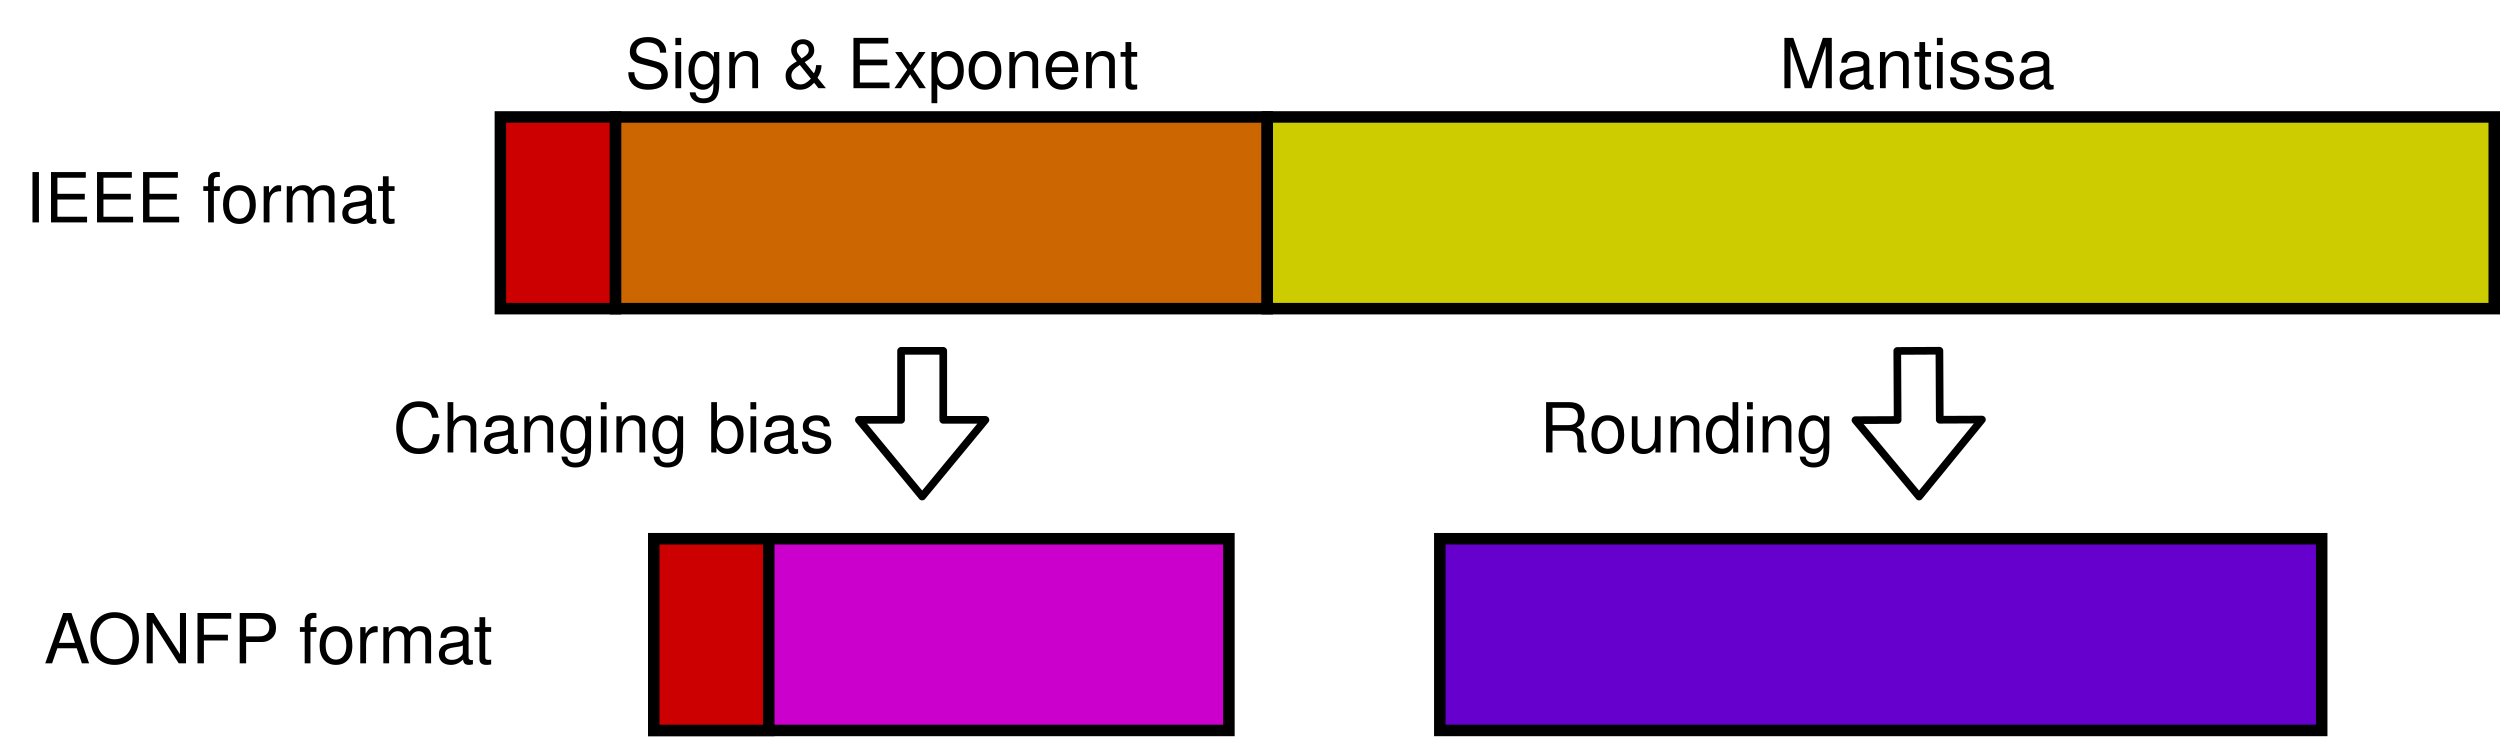
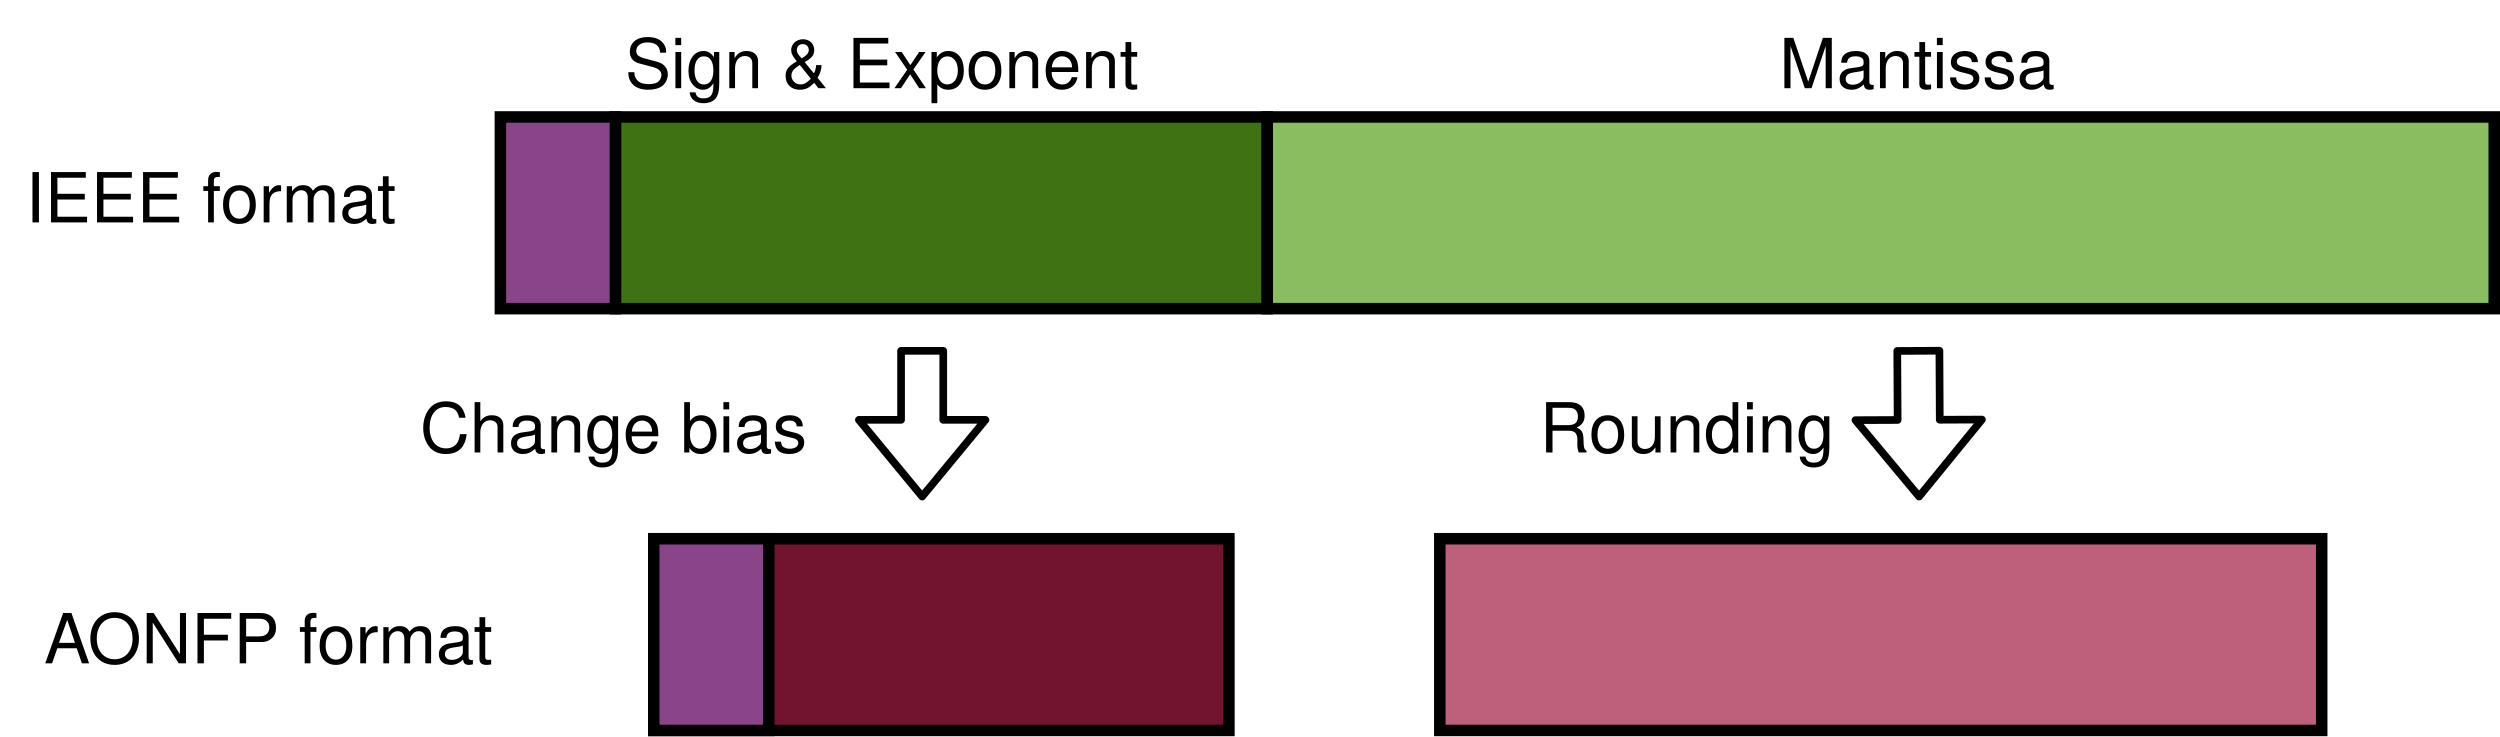
- <svg xmlns="http://www.w3.org/2000/svg" version="1.1" width="652px" height="192px" viewBox="-0.5 -0.5 652 192" content="&lt;mxfile host=&quot;app.diagrams.net&quot; modified=&quot;2020-07-18T05:19:45.065Z&quot; agent=&quot;5.0 (Windows NT 10.0; Win64; x64) AppleWebKit/537.36 (KHTML, like Gecko) Chrome/83.0.41.116 Safari/537.36&quot; etag=&quot;Os8R2yT2j6b-PJiyrW01&quot; version=&quot;13.4.6&quot; type=&quot;onedrive&quot;&gt;&lt;diagram id=&quot;PLtFvwDe-4KM7M8PhVH9&quot; name=&quot;Page-1&quot;&gt;5ZhPk5owGMY/Dcd2IBHFo6Lb3YPtztqZTo8pRMg0ECbEBf30TSSg/HG1UxY77sWJT5I35PeE5A0GdKP8C0dJuGI+pgYw/dyACwOAqWPJXyXsCsEGWgg48QvpRFiTPdaiqdUt8XFaaygYo4IkddFjcYw9UdMQ5yyrN9swWh81QQFuCWsP0bb6g/giLFQHTI76IyZBWI5sjadFTYTKxnomaYh8lp1IcGlAlzMmilKUu5gqdiWXot/DmdrqwTiOxTUdzPTlEXzfWyJx0ix8Wu1/jnefRkWUV0S3esL6YcWuJMDZNvaxCmIacJ6FROB1gjxVm0nLpRaKiMp/liymgrPfFSkolQ2h1GWU8UM06LrjsakC6YExFzg/OyOr4iTXF2YRFnwnm5QdJhqtXlsV6uzoVNUmPHHJ1hrSiyOoQh/5yYJG+Bc4reFxmmZvOEeXccIhadrD01Q8+6EJr6EJhsQ5vcXidN2eFqdTxwlhx7tuD/qumy2eaxLEhvJ0jKLkMG9zmScsVnNsopYoRAWxhBbLtg2OWkJUxYYLT8bCUp8rmkSeUzNdERHfV7HndQ83LBb6VLWcnqyw61ZY0w4rnA4r4LtZ0d53VygWJE3RHXEfgf+OOxh6S1HJQ19bCnTsi1vKsAeeBS/zlGlkooobivOZSnAlDBz7urjwKEpT4r2FFZxdnthvJcMXYZ7Aemv75ZgiQV7r4bsA6hGeGVGbZukVaOw5wGl4kLIt97DudZoFXwhUHcFlIIF4gEUr0MHPatr/YPEVGffHtNg2p5+dfky2rRubfIPMtcd7wBWp1rDb4riF0w1RHJA4kOovIge8n1Peaqxd0HXKd90bmmu8P/yTFv4XReGA/264j67g3pVcvR92p4X9ablcGuojFo/QXd0oGui77nbWoOzbd+XZt68Pzx8APhzZbfijfuDLv8fvncVhe/xoDJd/AA==&lt;/diagram&gt;&lt;/mxfile&gt;">
+ <svg xmlns="http://www.w3.org/2000/svg" version="1.1" width="652px" height="192px" viewBox="-0.5 -0.5 652 192" content="&lt;mxfile host=&quot;app.diagrams.net&quot; modified=&quot;2020-09-15T13:19:31.172Z&quot; agent=&quot;5.0 (X11; Linux x86_64) AppleWebKit/537.36 (KHTML, like Gecko) Chrome/85.0.418.102 Safari/537.36&quot; etag=&quot;Qi7s-B5obhWIzIOl2dsr&quot; version=&quot;13.6.9&quot; type=&quot;onedrive&quot;&gt;&lt;diagram id=&quot;PLtFvwDe-4KM7M8PhVH9&quot; name=&quot;Page-1&quot;&gt;5ZjLcpswFIafhmU7IIHBS19wkoXbTNyZTpcKyKCpQIyQr09fKQhsLo2dKSEdZ+ORf4kD+n5xdIQBZ8n+jqMsXrIQUwOY4d6AcwOAkWPJXyUcCsF1R4UQcRIWknUSVuSItWhqdUNCnNcGCsaoIFldDFia4kDUNMQ529WHrRmt3zVDEW4JqwDRtvqThCIuVA+4J/0ekygu72yNxkVPgsrBeiZ5jEK2O5Ogb8AZZ0wUrWQ/w1SxK7kU1y3+0ls9GMepuOYCM3+6Bz+Olsi8fBc/LI+/RocvdhFli+hGT1g/rDiUBDjbpCFWQUwDTncxEXiVoUD17qTlUotFQuU/SzZzwdnvihSUyppQOmOU8ZdoEPousJTefnw9oy3mAu/PJD2dO8wSLPhBDil7XY1Wr60K9e7kVDUmPnPJ0RrSiyOqQp/4yYZG+Aac1tA4vYnteJOecNqXccIhaTrD05zOnUU/NOE1NMGQOMdD41RvOjR7WpxeHSeEHe+6M+i7brZ4rkiUGsrTEUqyl3mb/j5jqZp2E7Wct6ggltBSObbBUUuIqthwHshYWOpThY7IfWqiOxIShir2tO7hmqVC76qW15MVTt0Ka9xhhddhBXw3K9p5d4lSQfIc3RB3G/x33MHQKWXqOwt31lOG9pyLKWXYDU8WRhd5yjIyU801xfuJKnAlDJyGujkPKMpzEryGFbxleeKwVh+3YZ7Bei39ckyRINt6Vd0FUN/hkRGVNEuvQCPnAK/hQc42PMD6qvMq+EKgagsuAwnEIyxagV78rKb9DxZfUXF/Tosdc/zV68dkx/pgkz+gcu3xHHBFqTVsWhy1cM5ilMpVC8xnIm93O3u81Vi5oGuP7zo1NFd4f/DdFvwnRYGk0Q1xt6/g3lVavR92r4X9wfd9Q33C4gm6qfNEA33Xyc4alH37pDz5/m3x+AngQ9tpw7f7gS//nr52Flvt6ZMx9P8A&lt;/diagram&gt;&lt;/mxfile&gt;">
  <defs />
  <g>
-     <rect x="160" y="30" width="170" height="50" fill="#cc6600" stroke="#000000" stroke-width="3" pointer-events="all" />
-     <rect x="130" y="30" width="30" height="50" fill="#cc0000" stroke="#000000" stroke-width="3" pointer-events="all" />
-     <rect x="330" y="30" width="320" height="50" fill="#cccc00" stroke="#000000" stroke-width="3" pointer-events="all" />
-     <rect x="170" y="140" width="150" height="50" fill="#cc00cc" stroke="#000000" stroke-width="3" pointer-events="all" />
+     <rect x="160" y="30" width="170" height="50" fill="#3e7213" stroke="#000000" stroke-width="3" pointer-events="all" />
+     <rect x="130" y="30" width="30" height="50" fill="#8a458a" stroke="#000000" stroke-width="3" pointer-events="all" />
+     <rect x="330" y="30" width="320" height="50" fill="#8abd5f" stroke="#000000" stroke-width="3" pointer-events="all" />
+     <rect x="170" y="140" width="150" height="50" fill="#721330" stroke="#000000" stroke-width="3" pointer-events="all" />
    <rect x="140" y="0" width="180" height="30" fill="none" stroke="none" pointer-events="all" />
    <g fill="#000000" font-family="Helvetica" text-anchor="middle" font-size="18px">
      <text x="229.5" y="22.5">Sign &amp; Exponent</text>
    </g>
    <rect x="410" y="0" width="180" height="30" fill="none" stroke="none" pointer-events="all" />
    <g fill="#000000" font-family="Helvetica" text-anchor="middle" font-size="18px">
      <text x="499.5" y="22.5">Mantissa</text>
    </g>
-     <rect x="375" y="140" width="230" height="50" fill="#6600cc" stroke="#000000" stroke-width="3" pointer-events="all" />
+     <rect x="375" y="140" width="230" height="50" fill="#be5f7c" stroke="#000000" stroke-width="3" pointer-events="all" />
    <path d="M 234.5 91 L 245.5 91 L 245.5 109 L 256.5 109 L 240 129 L 223.5 109 L 234.5 109 Z" fill="none" stroke="#000000" stroke-width="2" stroke-linejoin="round" stroke-miterlimit="10" pointer-events="all" />
    <path d="M 494.31 91.03 L 505.3 90.97 L 505.39 108.97 L 516.39 108.92 L 500 129 L 483.4 109.08 L 494.4 109.03 Z" fill="none" stroke="#000000" stroke-width="2" stroke-linejoin="round" stroke-miterlimit="10" pointer-events="all" />
-     <rect x="170" y="140" width="30" height="50" fill="#cc0000" stroke="#000000" stroke-width="3" pointer-events="all" />
+     <rect x="170" y="140" width="30" height="50" fill="#8a458a" stroke="#000000" stroke-width="3" pointer-events="all" />
    <rect x="100" y="100" width="120" height="20" fill="none" stroke="none" pointer-events="all" />
    <g fill="#000000" font-family="Helvetica" text-anchor="middle" font-size="18px">
-       <text x="159.5" y="117.5">Changing bias</text>
+       <text x="159.5" y="117.5">Change bias</text>
    </g>
    <rect x="400" y="100" width="80" height="20" fill="none" stroke="none" pointer-events="all" />
    <g fill="#000000" font-family="Helvetica" text-anchor="middle" font-size="18px">
      <text x="439.5" y="117.5">Rounding</text>
    </g>
    <rect x="0" y="40" width="110" height="20" fill="none" stroke="none" pointer-events="all" />
    <g fill="#000000" font-family="Helvetica" text-anchor="middle" font-size="18px">
      <text x="54.5" y="57.5">IEEE format</text>
    </g>
    <rect x="0" y="155" width="140" height="20" fill="none" stroke="none" pointer-events="all" />
    <g fill="#000000" font-family="Helvetica" text-anchor="middle" font-size="18px">
      <text x="69.5" y="172.5">AONFP format</text>
    </g>
  </g>
</svg>
